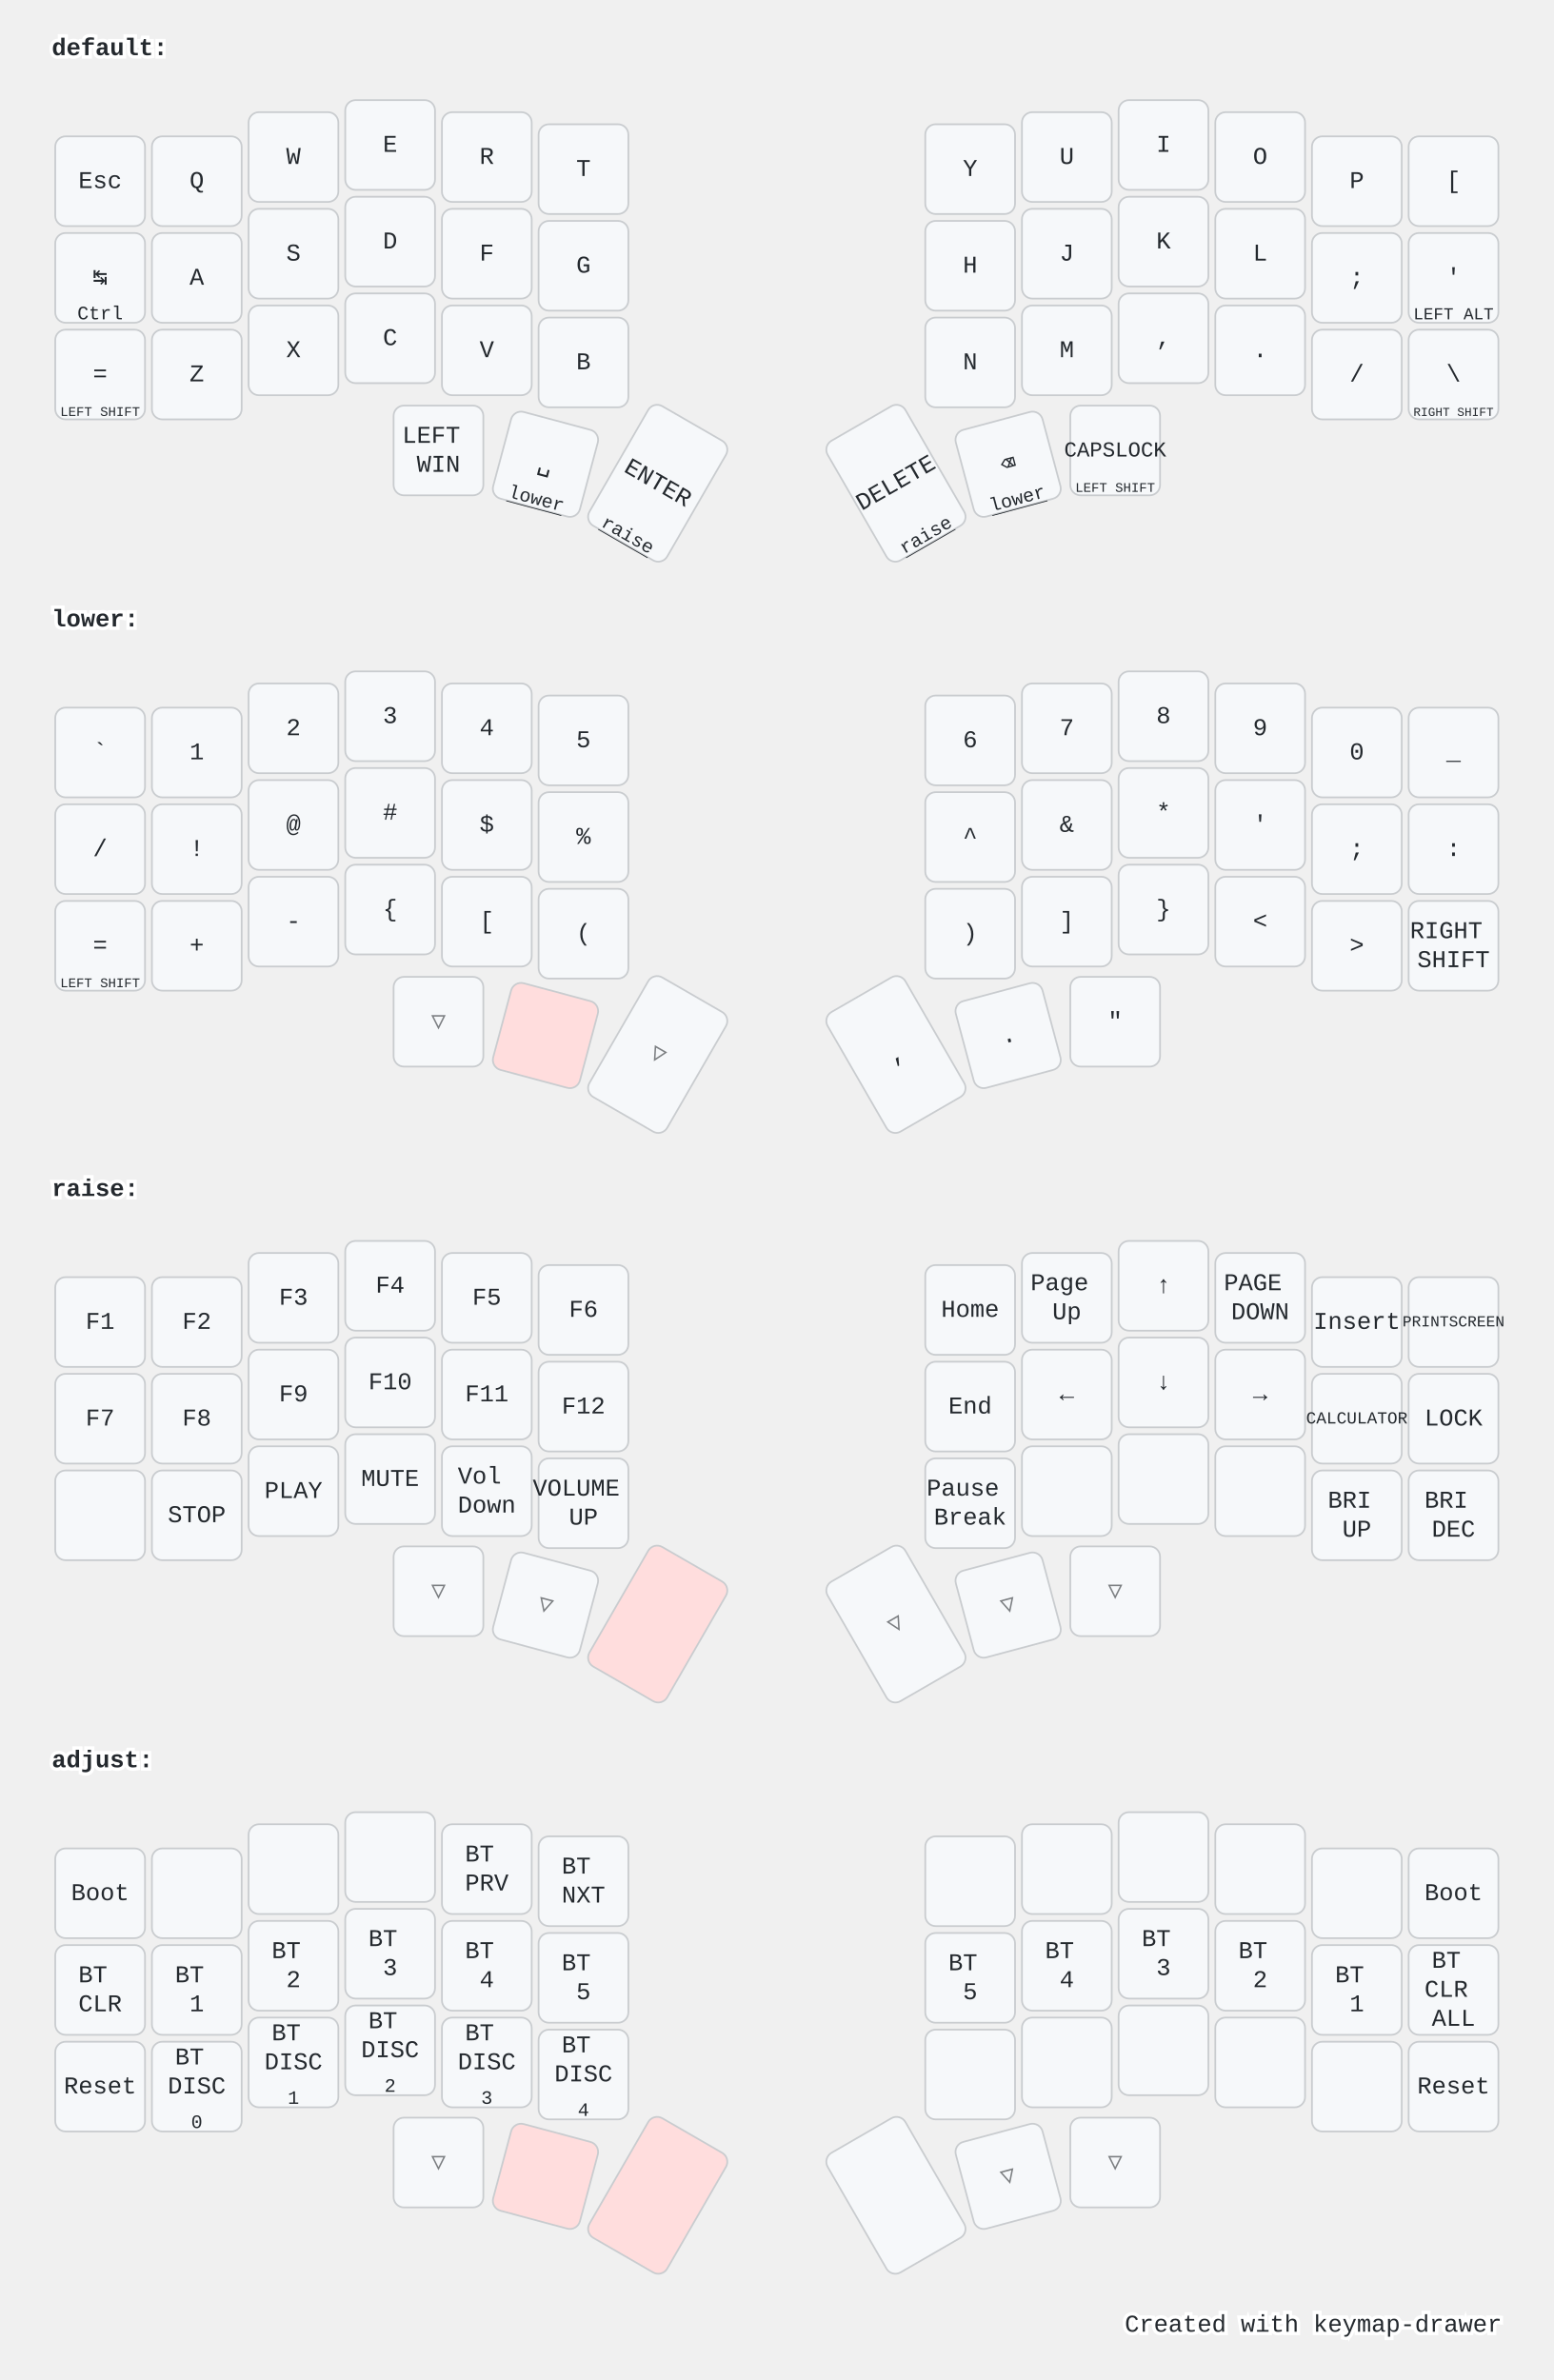
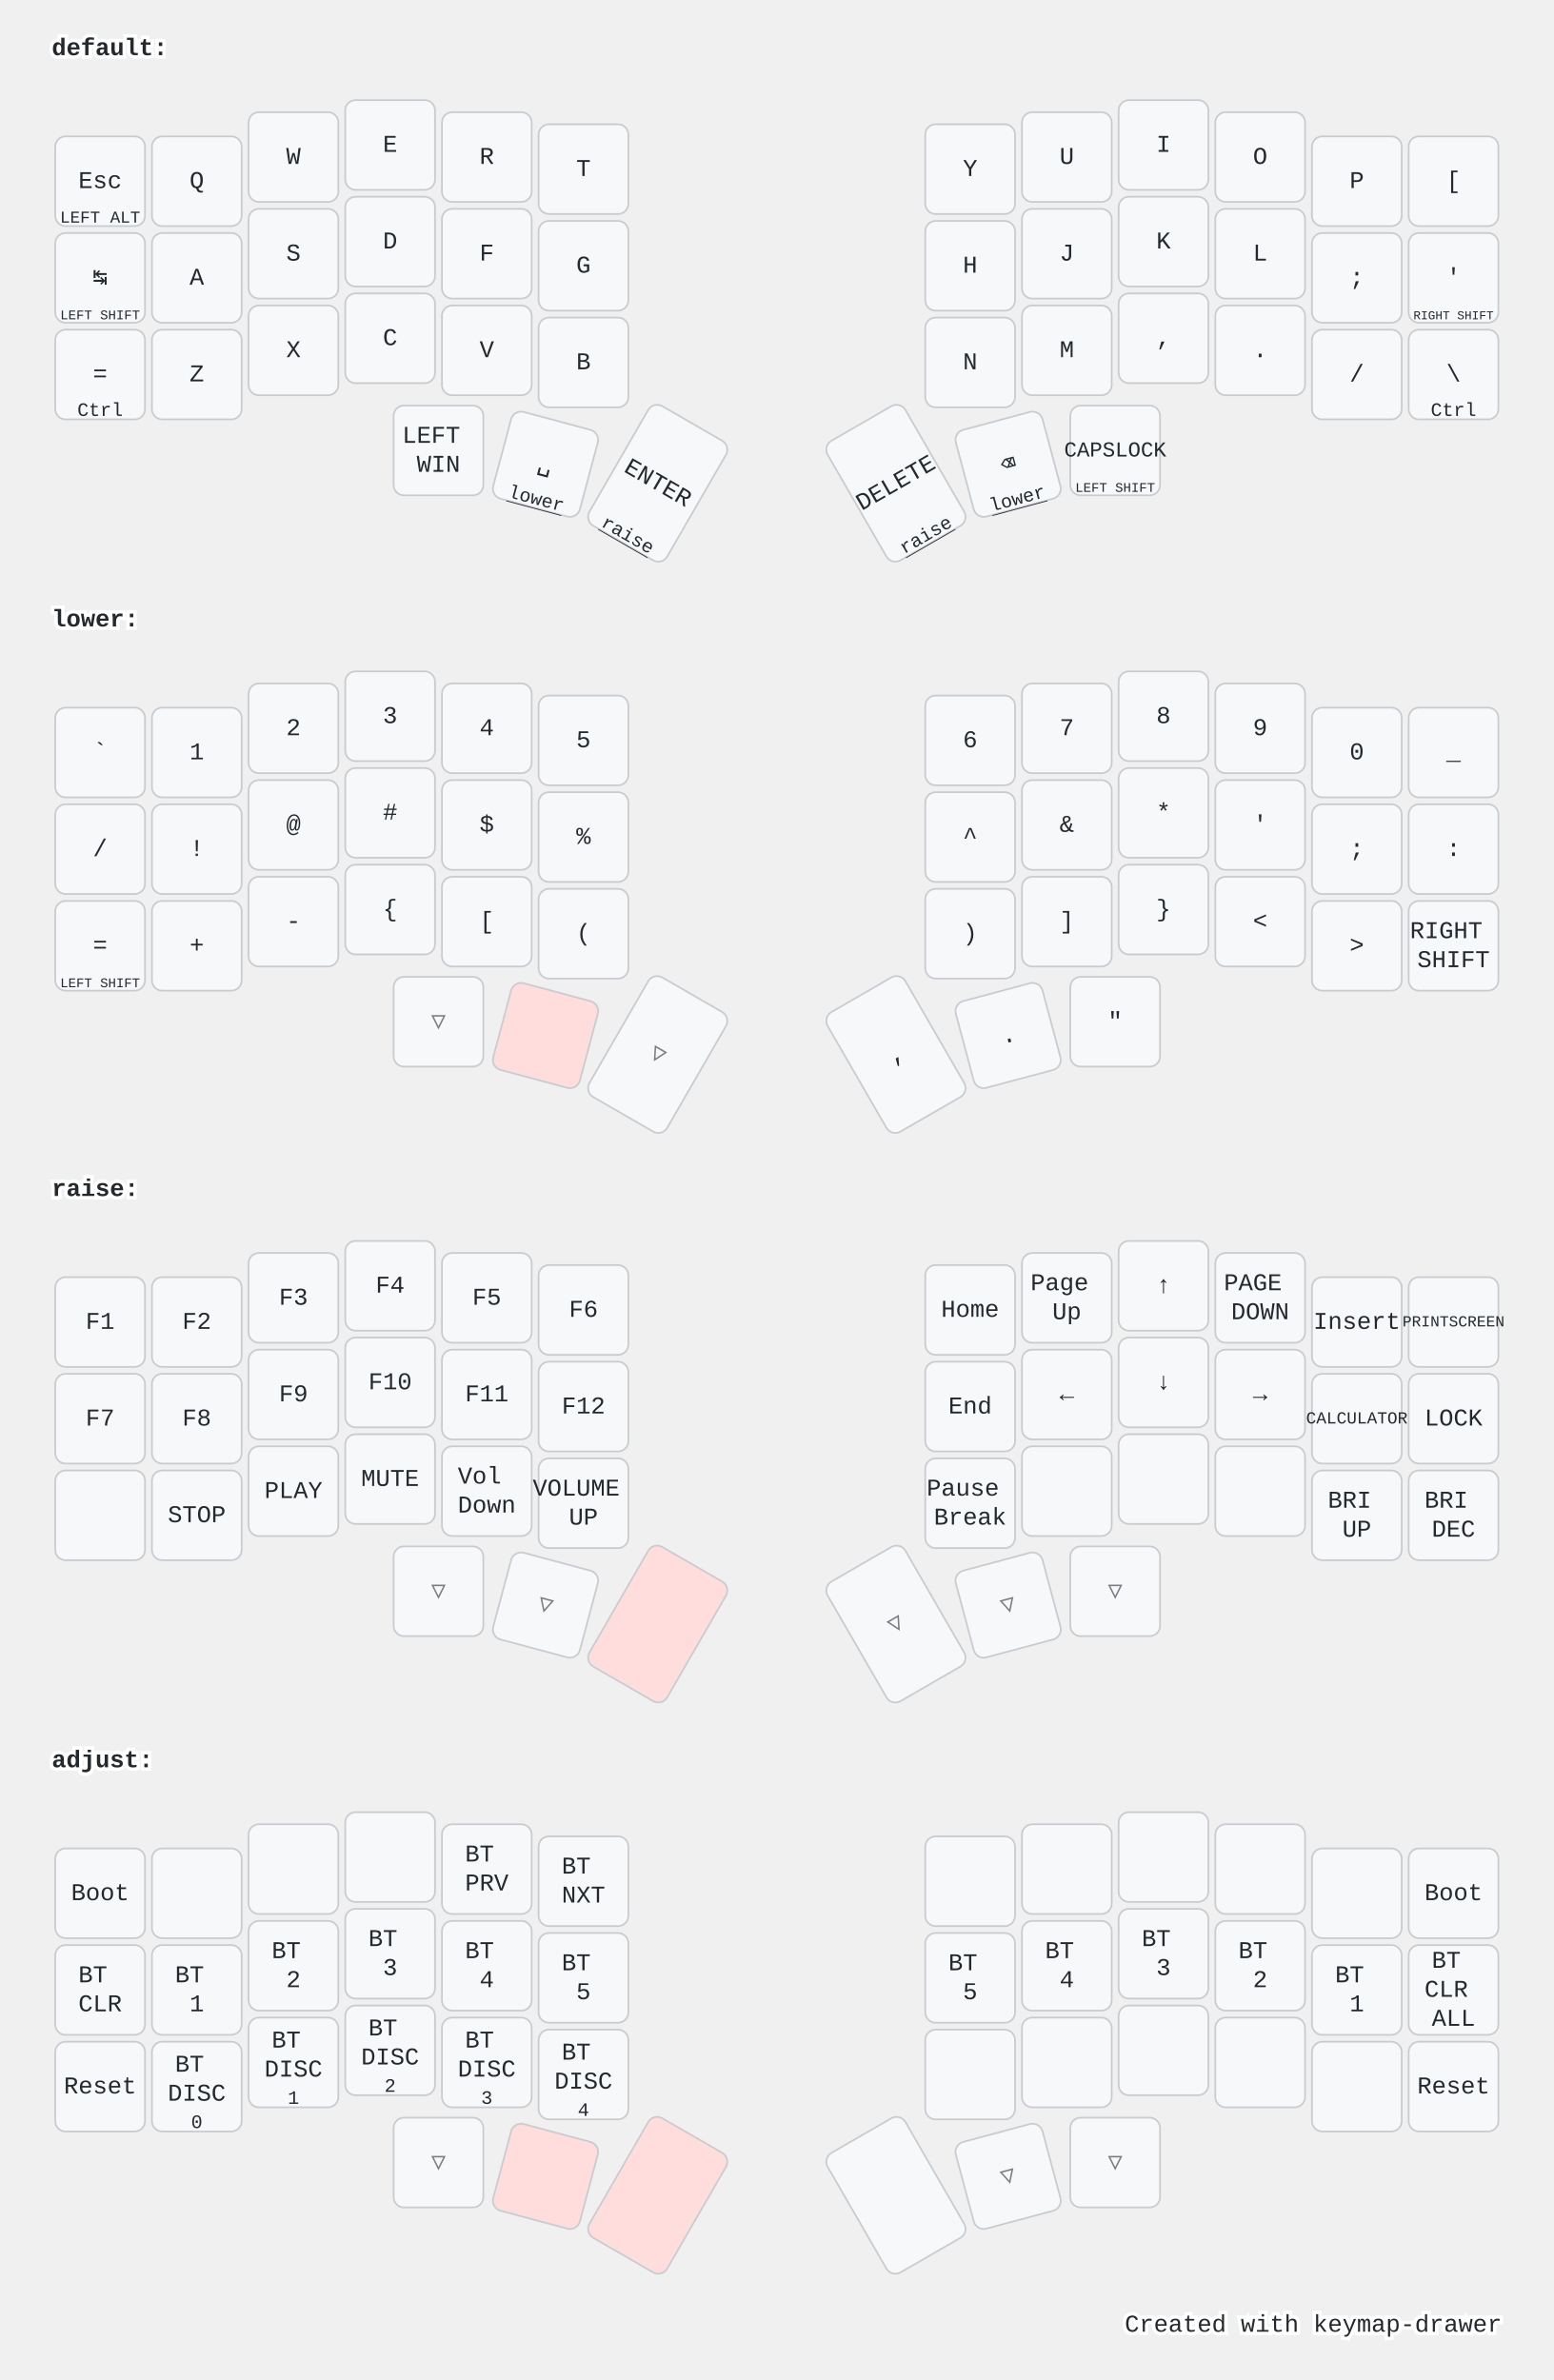
<svg xmlns="http://www.w3.org/2000/svg" width="900" height="1379" viewBox="0 0 900 1379" class="keymap">
  <style>/* inherit to force styles through use tags */
svg path {
    fill: inherit;
}

/* font and background color specifications */
svg.keymap {
    font-family: SFMono-Regular,Consolas,Liberation Mono,Menlo,monospace;
    font-size: 14px;
    font-kerning: normal;
    text-rendering: optimizeLegibility;
    fill: #24292e;
}

/* default key styling */
rect.key {
    fill: #f6f8fa;
}

rect.key, rect.combo {
    stroke: #c9cccf;
    stroke-width: 1;
}

/* default key side styling, only used is draw_key_sides is set */
rect.side {
    filter: brightness(90%);
}

/* color accent for combo boxes */
rect.combo, rect.combo-separate {
    fill: #cdf;
}

/* color accent for held keys */
rect.held, rect.combo.held {
    fill: #fdd;
}

/* color accent for ghost (optional) keys */
rect.ghost, rect.combo.ghost {
    stroke-dasharray: 4, 4;
    stroke-width: 2;
}

text {
    text-anchor: middle;
    dominant-baseline: middle;
}

/* styling for layer labels */
text.label {
    font-weight: bold;
    text-anchor: start;
    stroke: white;
    stroke-width: 4;
    paint-order: stroke;
}

/* styling for optional footer */
text.footer {
    text-anchor: end;
    dominant-baseline: auto;
    stroke: white;
    stroke-width: 4;
    paint-order: stroke;
}

- /* styling for combo tap, and key hold/shifted label text */
- text.combo, text.hold, text.shifted {
+ /* styling for combo tap, and key non-tap label text */
+ text.combo, text.hold, text.shifted, text.left, text.right {
    font-size: 11px;
}

text.hold {
    text-anchor: middle;
    dominant-baseline: auto;
}

text.shifted {
    text-anchor: middle;
    dominant-baseline: hanging;
}

+ text.left {
+     text-anchor: start;
+ }
+ 
+ text.right {
+     text-anchor: end;
+ }
+ 
text.layer-activator {
    text-decoration: underline;
}

/* styling for hold/shifted label text in combo box */
- text.combo.hold, text.combo.shifted {
+ text.combo.hold, text.combo.shifted, text.combo.left, text.combo.right {
    font-size: 8px;
}

/* lighter symbol for transparent keys */
text.trans {
    fill: #7b7e81;
}

/* styling for combo dendrons */
path.combo {
    stroke-width: 1;
    stroke: gray;
    fill: none;
}

/* Start Tabler Icons Cleanup */
/* cannot use height/width with glyphs */
.icon-tabler &gt; path {
    fill: inherit;
    stroke: inherit;
    stroke-width: 2;
}
/* hide tabler's default box */
.icon-tabler &gt; path[stroke="none"][fill="none"] {
    visibility: hidden;
}
/* End Tabler Icons Cleanup */

@media (prefers-color-scheme: dark) {
svg.keymap { fill: #d1d6db; }
rect.key { fill: #3f4750; }
rect.key, rect.combo { stroke: #60666c; }
rect.combo, rect.combo-separate { fill: #1f3d7a; }
rect.held, rect.combo.held { fill: #854747; }
text.label, text.footer { stroke: black; }
text.trans { fill: #7e8184; }
path.combo { stroke: #7f7f7f; }

}</style>
  <g transform="translate(30, 0)" class="layer-default">
    <text x="0" y="28" class="label" id="default">default:</text>
    <g transform="translate(0, 56)">
      <g transform="translate(28, 49)" class="key keypos-0">
        <rect rx="6" ry="6" x="-26" y="-26" width="52" height="52" class="key" />
        <text x="0" y="0" class="key tap">Esc</text>
+         <text x="0" y="24" class="key hold">
+           <tspan style="font-size: 88%">LEFT ALT</tspan>
+         </text>
      </g>
      <g transform="translate(84, 49)" class="key keypos-1">
        <rect rx="6" ry="6" x="-26" y="-26" width="52" height="52" class="key" />
        <text x="0" y="0" class="key tap">Q</text>
      </g>
      <g transform="translate(140, 35)" class="key keypos-2">
        <rect rx="6" ry="6" x="-26" y="-26" width="52" height="52" class="key" />
        <text x="0" y="0" class="key tap">W</text>
      </g>
      <g transform="translate(196, 28)" class="key keypos-3">
        <rect rx="6" ry="6" x="-26" y="-26" width="52" height="52" class="key" />
        <text x="0" y="0" class="key tap">E</text>
      </g>
      <g transform="translate(252, 35)" class="key keypos-4">
        <rect rx="6" ry="6" x="-26" y="-26" width="52" height="52" class="key" />
        <text x="0" y="0" class="key tap">R</text>
      </g>
      <g transform="translate(308, 42)" class="key keypos-5">
        <rect rx="6" ry="6" x="-26" y="-26" width="52" height="52" class="key" />
        <text x="0" y="0" class="key tap">T</text>
      </g>
      <g transform="translate(532, 42)" class="key keypos-6">
        <rect rx="6" ry="6" x="-26" y="-26" width="52" height="52" class="key" />
        <text x="0" y="0" class="key tap">Y</text>
      </g>
      <g transform="translate(588, 35)" class="key keypos-7">
        <rect rx="6" ry="6" x="-26" y="-26" width="52" height="52" class="key" />
        <text x="0" y="0" class="key tap">U</text>
      </g>
      <g transform="translate(644, 28)" class="key keypos-8">
        <rect rx="6" ry="6" x="-26" y="-26" width="52" height="52" class="key" />
        <text x="0" y="0" class="key tap">I</text>
      </g>
      <g transform="translate(700, 35)" class="key keypos-9">
        <rect rx="6" ry="6" x="-26" y="-26" width="52" height="52" class="key" />
        <text x="0" y="0" class="key tap">O</text>
      </g>
      <g transform="translate(756, 49)" class="key keypos-10">
        <rect rx="6" ry="6" x="-26" y="-26" width="52" height="52" class="key" />
        <text x="0" y="0" class="key tap">P</text>
      </g>
      <g transform="translate(812, 49)" class="key keypos-11">
        <rect rx="6" ry="6" x="-26" y="-26" width="52" height="52" class="key" />
        <text x="0" y="0" class="key tap">[</text>
      </g>
      <g transform="translate(28, 105)" class="key keypos-12">
        <rect rx="6" ry="6" x="-26" y="-26" width="52" height="52" class="key" />
        <text x="0" y="0" class="key tap">↹</text>
-         <text x="0" y="24" class="key hold">Ctrl</text>
+         <text x="0" y="24" class="key hold">
+           <tspan style="font-size: 70%">LEFT SHIFT</tspan>
+         </text>
      </g>
      <g transform="translate(84, 105)" class="key keypos-13">
        <rect rx="6" ry="6" x="-26" y="-26" width="52" height="52" class="key" />
        <text x="0" y="0" class="key tap">A</text>
      </g>
      <g transform="translate(140, 91)" class="key keypos-14">
        <rect rx="6" ry="6" x="-26" y="-26" width="52" height="52" class="key" />
        <text x="0" y="0" class="key tap">S</text>
      </g>
      <g transform="translate(196, 84)" class="key keypos-15">
        <rect rx="6" ry="6" x="-26" y="-26" width="52" height="52" class="key" />
        <text x="0" y="0" class="key tap">D</text>
      </g>
      <g transform="translate(252, 91)" class="key keypos-16">
        <rect rx="6" ry="6" x="-26" y="-26" width="52" height="52" class="key" />
        <text x="0" y="0" class="key tap">F</text>
      </g>
      <g transform="translate(308, 98)" class="key keypos-17">
        <rect rx="6" ry="6" x="-26" y="-26" width="52" height="52" class="key" />
        <text x="0" y="0" class="key tap">G</text>
      </g>
      <g transform="translate(532, 98)" class="key keypos-18">
        <rect rx="6" ry="6" x="-26" y="-26" width="52" height="52" class="key" />
        <text x="0" y="0" class="key tap">H</text>
      </g>
      <g transform="translate(588, 91)" class="key keypos-19">
        <rect rx="6" ry="6" x="-26" y="-26" width="52" height="52" class="key" />
        <text x="0" y="0" class="key tap">J</text>
      </g>
      <g transform="translate(644, 84)" class="key keypos-20">
        <rect rx="6" ry="6" x="-26" y="-26" width="52" height="52" class="key" />
        <text x="0" y="0" class="key tap">K</text>
      </g>
      <g transform="translate(700, 91)" class="key keypos-21">
        <rect rx="6" ry="6" x="-26" y="-26" width="52" height="52" class="key" />
        <text x="0" y="0" class="key tap">L</text>
      </g>
      <g transform="translate(756, 105)" class="key keypos-22">
        <rect rx="6" ry="6" x="-26" y="-26" width="52" height="52" class="key" />
        <text x="0" y="0" class="key tap">;</text>
      </g>
      <g transform="translate(812, 105)" class="key keypos-23">
        <rect rx="6" ry="6" x="-26" y="-26" width="52" height="52" class="key" />
        <text x="0" y="0" class="key tap">'</text>
        <text x="0" y="24" class="key hold">
-           <tspan style="font-size: 88%">LEFT ALT</tspan>
+           <tspan style="font-size: 64%">RIGHT SHIFT</tspan>
        </text>
      </g>
      <g transform="translate(28, 161)" class="key keypos-24">
        <rect rx="6" ry="6" x="-26" y="-26" width="52" height="52" class="key" />
        <text x="0" y="0" class="key tap">=</text>
-         <text x="0" y="24" class="key hold">
-           <tspan style="font-size: 70%">LEFT SHIFT</tspan>
-         </text>
+         <text x="0" y="24" class="key hold">Ctrl</text>
      </g>
      <g transform="translate(84, 161)" class="key keypos-25">
        <rect rx="6" ry="6" x="-26" y="-26" width="52" height="52" class="key" />
        <text x="0" y="0" class="key tap">Z</text>
      </g>
      <g transform="translate(140, 147)" class="key keypos-26">
        <rect rx="6" ry="6" x="-26" y="-26" width="52" height="52" class="key" />
        <text x="0" y="0" class="key tap">X</text>
      </g>
      <g transform="translate(196, 140)" class="key keypos-27">
        <rect rx="6" ry="6" x="-26" y="-26" width="52" height="52" class="key" />
        <text x="0" y="0" class="key tap">C</text>
      </g>
      <g transform="translate(252, 147)" class="key keypos-28">
        <rect rx="6" ry="6" x="-26" y="-26" width="52" height="52" class="key" />
        <text x="0" y="0" class="key tap">V</text>
      </g>
      <g transform="translate(308, 154)" class="key keypos-29">
        <rect rx="6" ry="6" x="-26" y="-26" width="52" height="52" class="key" />
        <text x="0" y="0" class="key tap">B</text>
      </g>
      <g transform="translate(532, 154)" class="key keypos-30">
        <rect rx="6" ry="6" x="-26" y="-26" width="52" height="52" class="key" />
        <text x="0" y="0" class="key tap">N</text>
      </g>
      <g transform="translate(588, 147)" class="key keypos-31">
        <rect rx="6" ry="6" x="-26" y="-26" width="52" height="52" class="key" />
        <text x="0" y="0" class="key tap">M</text>
      </g>
      <g transform="translate(644, 140)" class="key keypos-32">
        <rect rx="6" ry="6" x="-26" y="-26" width="52" height="52" class="key" />
        <text x="0" y="0" class="key tap">,</text>
      </g>
      <g transform="translate(700, 147)" class="key keypos-33">
        <rect rx="6" ry="6" x="-26" y="-26" width="52" height="52" class="key" />
        <text x="0" y="0" class="key tap">.</text>
      </g>
      <g transform="translate(756, 161)" class="key keypos-34">
        <rect rx="6" ry="6" x="-26" y="-26" width="52" height="52" class="key" />
        <text x="0" y="0" class="key tap">/</text>
      </g>
      <g transform="translate(812, 161)" class="key keypos-35">
        <rect rx="6" ry="6" x="-26" y="-26" width="52" height="52" class="key" />
        <text x="0" y="0" class="key tap">\</text>
-         <text x="0" y="24" class="key hold">
-           <tspan style="font-size: 64%">RIGHT SHIFT</tspan>
-         </text>
+         <text x="0" y="24" class="key hold">Ctrl</text>
      </g>
      <g transform="translate(224, 205)" class="key keypos-36">
        <rect rx="6" ry="6" x="-26" y="-26" width="52" height="52" class="key" />
        <text x="0" y="0" class="key tap">
          <tspan x="0" dy="-0.6em">LEFT</tspan>
          <tspan x="0" dy="1.2em">WIN</tspan>
        </text>
      </g>
      <g transform="translate(286, 213) rotate(15.0)" class="key keypos-37">
        <rect rx="6" ry="6" x="-26" y="-26" width="52" height="52" class="key" />
        <text x="0" y="0" class="key tap">␣</text>
        <a href="#lower">
          <text x="0" y="24" class="key hold layer-activator">lower</text>
        </a>
      </g>
      <g transform="translate(351, 224) rotate(30.0)" class="key keypos-38">
        <rect rx="6" ry="6" x="-26" y="-40" width="52" height="80" class="key" />
        <text x="0" y="0" class="key tap">ENTER</text>
        <a href="#raise">
          <text x="0" y="38" class="key hold layer-activator">raise</text>
        </a>
      </g>
      <g transform="translate(489, 224) rotate(-30.0)" class="key keypos-39">
        <rect rx="6" ry="6" x="-26" y="-40" width="52" height="80" class="key" />
        <text x="0" y="0" class="key tap">DELETE</text>
        <a href="#raise">
          <text x="0" y="38" class="key hold layer-activator">raise</text>
        </a>
      </g>
      <g transform="translate(554, 213) rotate(-15.0)" class="key keypos-40">
        <rect rx="6" ry="6" x="-26" y="-26" width="52" height="52" class="key" />
        <text x="0" y="0" class="key tap">⌫</text>
        <a href="#lower">
          <text x="0" y="24" class="key hold layer-activator">lower</text>
        </a>
      </g>
      <g transform="translate(616, 205)" class="key keypos-41">
        <rect rx="6" ry="6" x="-26" y="-26" width="52" height="52" class="key" />
        <text x="0" y="0" class="key tap">
          <tspan style="font-size: 88%">CAPSLOCK</tspan>
        </text>
        <text x="0" y="24" class="key hold">
          <tspan style="font-size: 70%">LEFT SHIFT</tspan>
        </text>
      </g>
    </g>
  </g>
  <g transform="translate(30, 331)" class="layer-lower">
    <text x="0" y="28" class="label" id="lower">lower:</text>
    <g transform="translate(0, 56)">
      <g transform="translate(28, 49)" class="key keypos-0">
        <rect rx="6" ry="6" x="-26" y="-26" width="52" height="52" class="key" />
        <text x="0" y="0" class="key tap">`</text>
      </g>
      <g transform="translate(84, 49)" class="key keypos-1">
        <rect rx="6" ry="6" x="-26" y="-26" width="52" height="52" class="key" />
        <text x="0" y="0" class="key tap">1</text>
      </g>
      <g transform="translate(140, 35)" class="key keypos-2">
        <rect rx="6" ry="6" x="-26" y="-26" width="52" height="52" class="key" />
        <text x="0" y="0" class="key tap">2</text>
      </g>
      <g transform="translate(196, 28)" class="key keypos-3">
        <rect rx="6" ry="6" x="-26" y="-26" width="52" height="52" class="key" />
        <text x="0" y="0" class="key tap">3</text>
      </g>
      <g transform="translate(252, 35)" class="key keypos-4">
        <rect rx="6" ry="6" x="-26" y="-26" width="52" height="52" class="key" />
        <text x="0" y="0" class="key tap">4</text>
      </g>
      <g transform="translate(308, 42)" class="key keypos-5">
        <rect rx="6" ry="6" x="-26" y="-26" width="52" height="52" class="key" />
        <text x="0" y="0" class="key tap">5</text>
      </g>
      <g transform="translate(532, 42)" class="key keypos-6">
        <rect rx="6" ry="6" x="-26" y="-26" width="52" height="52" class="key" />
        <text x="0" y="0" class="key tap">6</text>
      </g>
      <g transform="translate(588, 35)" class="key keypos-7">
        <rect rx="6" ry="6" x="-26" y="-26" width="52" height="52" class="key" />
        <text x="0" y="0" class="key tap">7</text>
      </g>
      <g transform="translate(644, 28)" class="key keypos-8">
        <rect rx="6" ry="6" x="-26" y="-26" width="52" height="52" class="key" />
        <text x="0" y="0" class="key tap">8</text>
      </g>
      <g transform="translate(700, 35)" class="key keypos-9">
        <rect rx="6" ry="6" x="-26" y="-26" width="52" height="52" class="key" />
        <text x="0" y="0" class="key tap">9</text>
      </g>
      <g transform="translate(756, 49)" class="key keypos-10">
        <rect rx="6" ry="6" x="-26" y="-26" width="52" height="52" class="key" />
        <text x="0" y="0" class="key tap">0</text>
      </g>
      <g transform="translate(812, 49)" class="key keypos-11">
        <rect rx="6" ry="6" x="-26" y="-26" width="52" height="52" class="key" />
        <text x="0" y="0" class="key tap">_</text>
      </g>
      <g transform="translate(28, 105)" class="key keypos-12">
        <rect rx="6" ry="6" x="-26" y="-26" width="52" height="52" class="key" />
        <text x="0" y="0" class="key tap">/</text>
      </g>
      <g transform="translate(84, 105)" class="key keypos-13">
        <rect rx="6" ry="6" x="-26" y="-26" width="52" height="52" class="key" />
        <text x="0" y="0" class="key tap">!</text>
      </g>
      <g transform="translate(140, 91)" class="key keypos-14">
        <rect rx="6" ry="6" x="-26" y="-26" width="52" height="52" class="key" />
        <text x="0" y="0" class="key tap">@</text>
      </g>
      <g transform="translate(196, 84)" class="key keypos-15">
        <rect rx="6" ry="6" x="-26" y="-26" width="52" height="52" class="key" />
        <text x="0" y="0" class="key tap">#</text>
      </g>
      <g transform="translate(252, 91)" class="key keypos-16">
        <rect rx="6" ry="6" x="-26" y="-26" width="52" height="52" class="key" />
        <text x="0" y="0" class="key tap">$</text>
      </g>
      <g transform="translate(308, 98)" class="key keypos-17">
        <rect rx="6" ry="6" x="-26" y="-26" width="52" height="52" class="key" />
        <text x="0" y="0" class="key tap">%</text>
      </g>
      <g transform="translate(532, 98)" class="key keypos-18">
        <rect rx="6" ry="6" x="-26" y="-26" width="52" height="52" class="key" />
        <text x="0" y="0" class="key tap">^</text>
      </g>
      <g transform="translate(588, 91)" class="key keypos-19">
        <rect rx="6" ry="6" x="-26" y="-26" width="52" height="52" class="key" />
        <text x="0" y="0" class="key tap">&amp;</text>
      </g>
      <g transform="translate(644, 84)" class="key keypos-20">
        <rect rx="6" ry="6" x="-26" y="-26" width="52" height="52" class="key" />
        <text x="0" y="0" class="key tap">*</text>
      </g>
      <g transform="translate(700, 91)" class="key keypos-21">
        <rect rx="6" ry="6" x="-26" y="-26" width="52" height="52" class="key" />
        <text x="0" y="0" class="key tap">'</text>
      </g>
      <g transform="translate(756, 105)" class="key keypos-22">
        <rect rx="6" ry="6" x="-26" y="-26" width="52" height="52" class="key" />
        <text x="0" y="0" class="key tap">;</text>
      </g>
      <g transform="translate(812, 105)" class="key keypos-23">
        <rect rx="6" ry="6" x="-26" y="-26" width="52" height="52" class="key" />
        <text x="0" y="0" class="key tap">:</text>
      </g>
      <g transform="translate(28, 161)" class="key keypos-24">
        <rect rx="6" ry="6" x="-26" y="-26" width="52" height="52" class="key" />
        <text x="0" y="0" class="key tap">=</text>
        <text x="0" y="24" class="key hold">
          <tspan style="font-size: 70%">LEFT SHIFT</tspan>
        </text>
      </g>
      <g transform="translate(84, 161)" class="key keypos-25">
        <rect rx="6" ry="6" x="-26" y="-26" width="52" height="52" class="key" />
        <text x="0" y="0" class="key tap">+</text>
      </g>
      <g transform="translate(140, 147)" class="key keypos-26">
        <rect rx="6" ry="6" x="-26" y="-26" width="52" height="52" class="key" />
        <text x="0" y="0" class="key tap">-</text>
      </g>
      <g transform="translate(196, 140)" class="key keypos-27">
        <rect rx="6" ry="6" x="-26" y="-26" width="52" height="52" class="key" />
        <text x="0" y="0" class="key tap">{</text>
      </g>
      <g transform="translate(252, 147)" class="key keypos-28">
        <rect rx="6" ry="6" x="-26" y="-26" width="52" height="52" class="key" />
        <text x="0" y="0" class="key tap">[</text>
      </g>
      <g transform="translate(308, 154)" class="key keypos-29">
        <rect rx="6" ry="6" x="-26" y="-26" width="52" height="52" class="key" />
        <text x="0" y="0" class="key tap">(</text>
      </g>
      <g transform="translate(532, 154)" class="key keypos-30">
        <rect rx="6" ry="6" x="-26" y="-26" width="52" height="52" class="key" />
        <text x="0" y="0" class="key tap">)</text>
      </g>
      <g transform="translate(588, 147)" class="key keypos-31">
        <rect rx="6" ry="6" x="-26" y="-26" width="52" height="52" class="key" />
        <text x="0" y="0" class="key tap">]</text>
      </g>
      <g transform="translate(644, 140)" class="key keypos-32">
        <rect rx="6" ry="6" x="-26" y="-26" width="52" height="52" class="key" />
        <text x="0" y="0" class="key tap">}</text>
      </g>
      <g transform="translate(700, 147)" class="key keypos-33">
        <rect rx="6" ry="6" x="-26" y="-26" width="52" height="52" class="key" />
        <text x="0" y="0" class="key tap">&lt;</text>
      </g>
      <g transform="translate(756, 161)" class="key keypos-34">
        <rect rx="6" ry="6" x="-26" y="-26" width="52" height="52" class="key" />
        <text x="0" y="0" class="key tap">&gt;</text>
      </g>
      <g transform="translate(812, 161)" class="key keypos-35">
        <rect rx="6" ry="6" x="-26" y="-26" width="52" height="52" class="key" />
        <text x="0" y="0" class="key tap">
          <tspan x="0" dy="-0.6em">RIGHT</tspan>
          <tspan x="0" dy="1.2em">SHIFT</tspan>
        </text>
      </g>
      <g transform="translate(224, 205)" class="key trans keypos-36">
        <rect rx="6" ry="6" x="-26" y="-26" width="52" height="52" class="key trans" />
        <text x="0" y="0" class="key trans tap">▽</text>
      </g>
      <g transform="translate(286, 213) rotate(15.0)" class="key held keypos-37">
        <rect rx="6" ry="6" x="-26" y="-26" width="52" height="52" class="key held" />
      </g>
      <g transform="translate(351, 224) rotate(30.0)" class="key trans keypos-38">
        <rect rx="6" ry="6" x="-26" y="-40" width="52" height="80" class="key trans" />
        <text x="0" y="0" class="key trans tap">▽</text>
      </g>
      <g transform="translate(489, 224) rotate(-30.0)" class="key keypos-39">
        <rect rx="6" ry="6" x="-26" y="-40" width="52" height="80" class="key" />
        <text x="0" y="0" class="key tap">,</text>
      </g>
      <g transform="translate(554, 213) rotate(-15.0)" class="key keypos-40">
        <rect rx="6" ry="6" x="-26" y="-26" width="52" height="52" class="key" />
        <text x="0" y="0" class="key tap">.</text>
      </g>
      <g transform="translate(616, 205)" class="key keypos-41">
        <rect rx="6" ry="6" x="-26" y="-26" width="52" height="52" class="key" />
        <text x="0" y="0" class="key tap">"</text>
      </g>
    </g>
  </g>
  <g transform="translate(30, 661)" class="layer-raise">
    <text x="0" y="28" class="label" id="raise">raise:</text>
    <g transform="translate(0, 56)">
      <g transform="translate(28, 49)" class="key keypos-0">
        <rect rx="6" ry="6" x="-26" y="-26" width="52" height="52" class="key" />
        <text x="0" y="0" class="key tap">F1</text>
      </g>
      <g transform="translate(84, 49)" class="key keypos-1">
        <rect rx="6" ry="6" x="-26" y="-26" width="52" height="52" class="key" />
        <text x="0" y="0" class="key tap">F2</text>
      </g>
      <g transform="translate(140, 35)" class="key keypos-2">
        <rect rx="6" ry="6" x="-26" y="-26" width="52" height="52" class="key" />
        <text x="0" y="0" class="key tap">F3</text>
      </g>
      <g transform="translate(196, 28)" class="key keypos-3">
        <rect rx="6" ry="6" x="-26" y="-26" width="52" height="52" class="key" />
        <text x="0" y="0" class="key tap">F4</text>
      </g>
      <g transform="translate(252, 35)" class="key keypos-4">
        <rect rx="6" ry="6" x="-26" y="-26" width="52" height="52" class="key" />
        <text x="0" y="0" class="key tap">F5</text>
      </g>
      <g transform="translate(308, 42)" class="key keypos-5">
        <rect rx="6" ry="6" x="-26" y="-26" width="52" height="52" class="key" />
        <text x="0" y="0" class="key tap">F6</text>
      </g>
      <g transform="translate(532, 42)" class="key keypos-6">
        <rect rx="6" ry="6" x="-26" y="-26" width="52" height="52" class="key" />
        <text x="0" y="0" class="key tap">Home</text>
      </g>
      <g transform="translate(588, 35)" class="key keypos-7">
        <rect rx="6" ry="6" x="-26" y="-26" width="52" height="52" class="key" />
        <text x="0" y="0" class="key tap">
          <tspan x="0" dy="-0.6em">Page</tspan>
          <tspan x="0" dy="1.2em">Up</tspan>
        </text>
      </g>
      <g transform="translate(644, 28)" class="key keypos-8">
        <rect rx="6" ry="6" x="-26" y="-26" width="52" height="52" class="key" />
        <text x="0" y="0" class="key tap">↑</text>
      </g>
      <g transform="translate(700, 35)" class="key keypos-9">
        <rect rx="6" ry="6" x="-26" y="-26" width="52" height="52" class="key" />
        <text x="0" y="0" class="key tap">
          <tspan x="0" dy="-0.6em">PAGE</tspan>
          <tspan x="0" dy="1.2em">DOWN</tspan>
        </text>
      </g>
      <g transform="translate(756, 49)" class="key keypos-10">
        <rect rx="6" ry="6" x="-26" y="-26" width="52" height="52" class="key" />
        <text x="0" y="0" class="key tap">Insert</text>
      </g>
      <g transform="translate(812, 49)" class="key keypos-11">
        <rect rx="6" ry="6" x="-26" y="-26" width="52" height="52" class="key" />
        <text x="0" y="0" class="key tap">
          <tspan style="font-size: 64%">PRINTSCREEN</tspan>
        </text>
      </g>
      <g transform="translate(28, 105)" class="key keypos-12">
        <rect rx="6" ry="6" x="-26" y="-26" width="52" height="52" class="key" />
        <text x="0" y="0" class="key tap">F7</text>
      </g>
      <g transform="translate(84, 105)" class="key keypos-13">
        <rect rx="6" ry="6" x="-26" y="-26" width="52" height="52" class="key" />
        <text x="0" y="0" class="key tap">F8</text>
      </g>
      <g transform="translate(140, 91)" class="key keypos-14">
        <rect rx="6" ry="6" x="-26" y="-26" width="52" height="52" class="key" />
        <text x="0" y="0" class="key tap">F9</text>
      </g>
      <g transform="translate(196, 84)" class="key keypos-15">
        <rect rx="6" ry="6" x="-26" y="-26" width="52" height="52" class="key" />
        <text x="0" y="0" class="key tap">F10</text>
      </g>
      <g transform="translate(252, 91)" class="key keypos-16">
        <rect rx="6" ry="6" x="-26" y="-26" width="52" height="52" class="key" />
        <text x="0" y="0" class="key tap">F11</text>
      </g>
      <g transform="translate(308, 98)" class="key keypos-17">
        <rect rx="6" ry="6" x="-26" y="-26" width="52" height="52" class="key" />
        <text x="0" y="0" class="key tap">F12</text>
      </g>
      <g transform="translate(532, 98)" class="key keypos-18">
        <rect rx="6" ry="6" x="-26" y="-26" width="52" height="52" class="key" />
        <text x="0" y="0" class="key tap">End</text>
      </g>
      <g transform="translate(588, 91)" class="key keypos-19">
        <rect rx="6" ry="6" x="-26" y="-26" width="52" height="52" class="key" />
        <text x="0" y="0" class="key tap">←</text>
      </g>
      <g transform="translate(644, 84)" class="key keypos-20">
        <rect rx="6" ry="6" x="-26" y="-26" width="52" height="52" class="key" />
        <text x="0" y="0" class="key tap">↓</text>
      </g>
      <g transform="translate(700, 91)" class="key keypos-21">
        <rect rx="6" ry="6" x="-26" y="-26" width="52" height="52" class="key" />
        <text x="0" y="0" class="key tap">→</text>
      </g>
      <g transform="translate(756, 105)" class="key keypos-22">
        <rect rx="6" ry="6" x="-26" y="-26" width="52" height="52" class="key" />
        <text x="0" y="0" class="key tap">
          <tspan style="font-size: 70%">CALCULATOR</tspan>
        </text>
      </g>
      <g transform="translate(812, 105)" class="key keypos-23">
        <rect rx="6" ry="6" x="-26" y="-26" width="52" height="52" class="key" />
        <text x="0" y="0" class="key tap">LOCK</text>
      </g>
      <g transform="translate(28, 161)" class="key keypos-24">
        <rect rx="6" ry="6" x="-26" y="-26" width="52" height="52" class="key" />
      </g>
      <g transform="translate(84, 161)" class="key keypos-25">
        <rect rx="6" ry="6" x="-26" y="-26" width="52" height="52" class="key" />
        <text x="0" y="0" class="key tap">STOP</text>
      </g>
      <g transform="translate(140, 147)" class="key keypos-26">
        <rect rx="6" ry="6" x="-26" y="-26" width="52" height="52" class="key" />
        <text x="0" y="0" class="key tap">PLAY</text>
      </g>
      <g transform="translate(196, 140)" class="key keypos-27">
        <rect rx="6" ry="6" x="-26" y="-26" width="52" height="52" class="key" />
        <text x="0" y="0" class="key tap">MUTE</text>
      </g>
      <g transform="translate(252, 147)" class="key keypos-28">
        <rect rx="6" ry="6" x="-26" y="-26" width="52" height="52" class="key" />
        <text x="0" y="0" class="key tap">
          <tspan x="0" dy="-0.6em">Vol</tspan>
          <tspan x="0" dy="1.2em">Down</tspan>
        </text>
      </g>
      <g transform="translate(308, 154)" class="key keypos-29">
        <rect rx="6" ry="6" x="-26" y="-26" width="52" height="52" class="key" />
        <text x="0" y="0" class="key tap">
          <tspan x="0" dy="-0.6em">VOLUME</tspan>
          <tspan x="0" dy="1.2em">UP</tspan>
        </text>
      </g>
      <g transform="translate(532, 154)" class="key keypos-30">
        <rect rx="6" ry="6" x="-26" y="-26" width="52" height="52" class="key" />
        <text x="0" y="0" class="key tap">
          <tspan x="0" dy="-0.6em">Pause</tspan>
          <tspan x="0" dy="1.2em">Break</tspan>
        </text>
      </g>
      <g transform="translate(588, 147)" class="key keypos-31">
        <rect rx="6" ry="6" x="-26" y="-26" width="52" height="52" class="key" />
      </g>
      <g transform="translate(644, 140)" class="key keypos-32">
        <rect rx="6" ry="6" x="-26" y="-26" width="52" height="52" class="key" />
      </g>
      <g transform="translate(700, 147)" class="key keypos-33">
        <rect rx="6" ry="6" x="-26" y="-26" width="52" height="52" class="key" />
      </g>
      <g transform="translate(756, 161)" class="key keypos-34">
        <rect rx="6" ry="6" x="-26" y="-26" width="52" height="52" class="key" />
        <text x="0" y="0" class="key tap">
          <tspan x="0" dy="-0.6em">BRI</tspan>
          <tspan x="0" dy="1.2em">UP</tspan>
        </text>
      </g>
      <g transform="translate(812, 161)" class="key keypos-35">
        <rect rx="6" ry="6" x="-26" y="-26" width="52" height="52" class="key" />
        <text x="0" y="0" class="key tap">
          <tspan x="0" dy="-0.6em">BRI</tspan>
          <tspan x="0" dy="1.2em">DEC</tspan>
        </text>
      </g>
      <g transform="translate(224, 205)" class="key trans keypos-36">
        <rect rx="6" ry="6" x="-26" y="-26" width="52" height="52" class="key trans" />
        <text x="0" y="0" class="key trans tap">▽</text>
      </g>
      <g transform="translate(286, 213) rotate(15.0)" class="key trans keypos-37">
        <rect rx="6" ry="6" x="-26" y="-26" width="52" height="52" class="key trans" />
        <text x="0" y="0" class="key trans tap">▽</text>
      </g>
      <g transform="translate(351, 224) rotate(30.0)" class="key held keypos-38">
        <rect rx="6" ry="6" x="-26" y="-40" width="52" height="80" class="key held" />
      </g>
      <g transform="translate(489, 224) rotate(-30.0)" class="key trans keypos-39">
        <rect rx="6" ry="6" x="-26" y="-40" width="52" height="80" class="key trans" />
        <text x="0" y="0" class="key trans tap">▽</text>
      </g>
      <g transform="translate(554, 213) rotate(-15.0)" class="key trans keypos-40">
        <rect rx="6" ry="6" x="-26" y="-26" width="52" height="52" class="key trans" />
        <text x="0" y="0" class="key trans tap">▽</text>
      </g>
      <g transform="translate(616, 205)" class="key trans keypos-41">
        <rect rx="6" ry="6" x="-26" y="-26" width="52" height="52" class="key trans" />
        <text x="0" y="0" class="key trans tap">▽</text>
      </g>
    </g>
  </g>
  <g transform="translate(30, 992)" class="layer-adjust">
    <text x="0" y="28" class="label" id="adjust">adjust:</text>
    <g transform="translate(0, 56)">
      <g transform="translate(28, 49)" class="key keypos-0">
        <rect rx="6" ry="6" x="-26" y="-26" width="52" height="52" class="key" />
        <text x="0" y="0" class="key tap">Boot</text>
      </g>
      <g transform="translate(84, 49)" class="key keypos-1">
        <rect rx="6" ry="6" x="-26" y="-26" width="52" height="52" class="key" />
      </g>
      <g transform="translate(140, 35)" class="key keypos-2">
        <rect rx="6" ry="6" x="-26" y="-26" width="52" height="52" class="key" />
      </g>
      <g transform="translate(196, 28)" class="key keypos-3">
        <rect rx="6" ry="6" x="-26" y="-26" width="52" height="52" class="key" />
      </g>
      <g transform="translate(252, 35)" class="key keypos-4">
        <rect rx="6" ry="6" x="-26" y="-26" width="52" height="52" class="key" />
        <text x="0" y="0" class="key tap">
          <tspan x="0" dy="-0.6em">BT</tspan>
          <tspan x="0" dy="1.2em">PRV</tspan>
        </text>
      </g>
      <g transform="translate(308, 42)" class="key keypos-5">
        <rect rx="6" ry="6" x="-26" y="-26" width="52" height="52" class="key" />
        <text x="0" y="0" class="key tap">
          <tspan x="0" dy="-0.6em">BT</tspan>
          <tspan x="0" dy="1.2em">NXT</tspan>
        </text>
      </g>
      <g transform="translate(532, 42)" class="key keypos-6">
        <rect rx="6" ry="6" x="-26" y="-26" width="52" height="52" class="key" />
      </g>
      <g transform="translate(588, 35)" class="key keypos-7">
        <rect rx="6" ry="6" x="-26" y="-26" width="52" height="52" class="key" />
      </g>
      <g transform="translate(644, 28)" class="key keypos-8">
        <rect rx="6" ry="6" x="-26" y="-26" width="52" height="52" class="key" />
      </g>
      <g transform="translate(700, 35)" class="key keypos-9">
        <rect rx="6" ry="6" x="-26" y="-26" width="52" height="52" class="key" />
      </g>
      <g transform="translate(756, 49)" class="key keypos-10">
        <rect rx="6" ry="6" x="-26" y="-26" width="52" height="52" class="key" />
      </g>
      <g transform="translate(812, 49)" class="key keypos-11">
        <rect rx="6" ry="6" x="-26" y="-26" width="52" height="52" class="key" />
        <text x="0" y="0" class="key tap">Boot</text>
      </g>
      <g transform="translate(28, 105)" class="key keypos-12">
        <rect rx="6" ry="6" x="-26" y="-26" width="52" height="52" class="key" />
        <text x="0" y="0" class="key tap">
          <tspan x="0" dy="-0.6em">BT</tspan>
          <tspan x="0" dy="1.2em">CLR</tspan>
        </text>
      </g>
      <g transform="translate(84, 105)" class="key keypos-13">
        <rect rx="6" ry="6" x="-26" y="-26" width="52" height="52" class="key" />
        <text x="0" y="0" class="key tap">
          <tspan x="0" dy="-0.6em">BT</tspan>
          <tspan x="0" dy="1.2em">1</tspan>
        </text>
      </g>
      <g transform="translate(140, 91)" class="key keypos-14">
        <rect rx="6" ry="6" x="-26" y="-26" width="52" height="52" class="key" />
        <text x="0" y="0" class="key tap">
          <tspan x="0" dy="-0.6em">BT</tspan>
          <tspan x="0" dy="1.2em">2</tspan>
        </text>
      </g>
      <g transform="translate(196, 84)" class="key keypos-15">
        <rect rx="6" ry="6" x="-26" y="-26" width="52" height="52" class="key" />
        <text x="0" y="0" class="key tap">
          <tspan x="0" dy="-0.6em">BT</tspan>
          <tspan x="0" dy="1.2em">3</tspan>
        </text>
      </g>
      <g transform="translate(252, 91)" class="key keypos-16">
        <rect rx="6" ry="6" x="-26" y="-26" width="52" height="52" class="key" />
        <text x="0" y="0" class="key tap">
          <tspan x="0" dy="-0.6em">BT</tspan>
          <tspan x="0" dy="1.2em">4</tspan>
        </text>
      </g>
      <g transform="translate(308, 98)" class="key keypos-17">
        <rect rx="6" ry="6" x="-26" y="-26" width="52" height="52" class="key" />
        <text x="0" y="0" class="key tap">
          <tspan x="0" dy="-0.6em">BT</tspan>
          <tspan x="0" dy="1.2em">5</tspan>
        </text>
      </g>
      <g transform="translate(532, 98)" class="key keypos-18">
        <rect rx="6" ry="6" x="-26" y="-26" width="52" height="52" class="key" />
        <text x="0" y="0" class="key tap">
          <tspan x="0" dy="-0.6em">BT</tspan>
          <tspan x="0" dy="1.2em">5</tspan>
        </text>
      </g>
      <g transform="translate(588, 91)" class="key keypos-19">
        <rect rx="6" ry="6" x="-26" y="-26" width="52" height="52" class="key" />
        <text x="0" y="0" class="key tap">
          <tspan x="0" dy="-0.6em">BT</tspan>
          <tspan x="0" dy="1.2em">4</tspan>
        </text>
      </g>
      <g transform="translate(644, 84)" class="key keypos-20">
        <rect rx="6" ry="6" x="-26" y="-26" width="52" height="52" class="key" />
        <text x="0" y="0" class="key tap">
          <tspan x="0" dy="-0.6em">BT</tspan>
          <tspan x="0" dy="1.2em">3</tspan>
        </text>
      </g>
      <g transform="translate(700, 91)" class="key keypos-21">
        <rect rx="6" ry="6" x="-26" y="-26" width="52" height="52" class="key" />
        <text x="0" y="0" class="key tap">
          <tspan x="0" dy="-0.6em">BT</tspan>
          <tspan x="0" dy="1.2em">2</tspan>
        </text>
      </g>
      <g transform="translate(756, 105)" class="key keypos-22">
        <rect rx="6" ry="6" x="-26" y="-26" width="52" height="52" class="key" />
        <text x="0" y="0" class="key tap">
          <tspan x="0" dy="-0.6em">BT</tspan>
          <tspan x="0" dy="1.2em">1</tspan>
        </text>
      </g>
      <g transform="translate(812, 105)" class="key keypos-23">
        <rect rx="6" ry="6" x="-26" y="-26" width="52" height="52" class="key" />
        <text x="0" y="0" class="key tap">
          <tspan x="0" dy="-1.2em">BT</tspan>
          <tspan x="0" dy="1.2em">CLR</tspan>
          <tspan x="0" dy="1.2em">ALL</tspan>
        </text>
      </g>
      <g transform="translate(28, 161)" class="key keypos-24">
        <rect rx="6" ry="6" x="-26" y="-26" width="52" height="52" class="key" />
        <text x="0" y="0" class="key tap">Reset</text>
      </g>
      <g transform="translate(84, 161)" class="key keypos-25">
        <rect rx="6" ry="6" x="-26" y="-26" width="52" height="52" class="key" />
        <text x="0" y="0" class="key tap">
-           <tspan x="0" dy="-1.2em">BT</tspan>
+           <tspan x="0" dy="-0.9em">BT</tspan>
          <tspan x="0" dy="1.2em">DISC</tspan>
        </text>
        <text x="0" y="24" class="key hold">0</text>
      </g>
      <g transform="translate(140, 147)" class="key keypos-26">
        <rect rx="6" ry="6" x="-26" y="-26" width="52" height="52" class="key" />
        <text x="0" y="0" class="key tap">
-           <tspan x="0" dy="-1.2em">BT</tspan>
+           <tspan x="0" dy="-0.9em">BT</tspan>
          <tspan x="0" dy="1.2em">DISC</tspan>
        </text>
        <text x="0" y="24" class="key hold">1</text>
      </g>
      <g transform="translate(196, 140)" class="key keypos-27">
        <rect rx="6" ry="6" x="-26" y="-26" width="52" height="52" class="key" />
        <text x="0" y="0" class="key tap">
-           <tspan x="0" dy="-1.2em">BT</tspan>
+           <tspan x="0" dy="-0.9em">BT</tspan>
          <tspan x="0" dy="1.2em">DISC</tspan>
        </text>
        <text x="0" y="24" class="key hold">2</text>
      </g>
      <g transform="translate(252, 147)" class="key keypos-28">
        <rect rx="6" ry="6" x="-26" y="-26" width="52" height="52" class="key" />
        <text x="0" y="0" class="key tap">
-           <tspan x="0" dy="-1.2em">BT</tspan>
+           <tspan x="0" dy="-0.9em">BT</tspan>
          <tspan x="0" dy="1.2em">DISC</tspan>
        </text>
        <text x="0" y="24" class="key hold">3</text>
      </g>
      <g transform="translate(308, 154)" class="key keypos-29">
        <rect rx="6" ry="6" x="-26" y="-26" width="52" height="52" class="key" />
        <text x="0" y="0" class="key tap">
-           <tspan x="0" dy="-1.2em">BT</tspan>
+           <tspan x="0" dy="-0.9em">BT</tspan>
          <tspan x="0" dy="1.2em">DISC</tspan>
        </text>
        <text x="0" y="24" class="key hold">4</text>
      </g>
      <g transform="translate(532, 154)" class="key keypos-30">
        <rect rx="6" ry="6" x="-26" y="-26" width="52" height="52" class="key" />
      </g>
      <g transform="translate(588, 147)" class="key keypos-31">
        <rect rx="6" ry="6" x="-26" y="-26" width="52" height="52" class="key" />
      </g>
      <g transform="translate(644, 140)" class="key keypos-32">
        <rect rx="6" ry="6" x="-26" y="-26" width="52" height="52" class="key" />
      </g>
      <g transform="translate(700, 147)" class="key keypos-33">
        <rect rx="6" ry="6" x="-26" y="-26" width="52" height="52" class="key" />
      </g>
      <g transform="translate(756, 161)" class="key keypos-34">
        <rect rx="6" ry="6" x="-26" y="-26" width="52" height="52" class="key" />
      </g>
      <g transform="translate(812, 161)" class="key keypos-35">
        <rect rx="6" ry="6" x="-26" y="-26" width="52" height="52" class="key" />
        <text x="0" y="0" class="key tap">Reset</text>
      </g>
      <g transform="translate(224, 205)" class="key trans keypos-36">
        <rect rx="6" ry="6" x="-26" y="-26" width="52" height="52" class="key trans" />
        <text x="0" y="0" class="key trans tap">▽</text>
      </g>
      <g transform="translate(286, 213) rotate(15.0)" class="key held keypos-37">
        <rect rx="6" ry="6" x="-26" y="-26" width="52" height="52" class="key held" />
      </g>
      <g transform="translate(351, 224) rotate(30.0)" class="key held keypos-38">
        <rect rx="6" ry="6" x="-26" y="-40" width="52" height="80" class="key held" />
      </g>
      <g transform="translate(489, 224) rotate(-30.0)" class="key keypos-39">
        <rect rx="6" ry="6" x="-26" y="-40" width="52" height="80" class="key" />
      </g>
      <g transform="translate(554, 213) rotate(-15.0)" class="key trans keypos-40">
        <rect rx="6" ry="6" x="-26" y="-26" width="52" height="52" class="key trans" />
        <text x="0" y="0" class="key trans tap">▽</text>
      </g>
      <g transform="translate(616, 205)" class="key trans keypos-41">
        <rect rx="6" ry="6" x="-26" y="-26" width="52" height="52" class="key trans" />
        <text x="0" y="0" class="key trans tap">▽</text>
      </g>
    </g>
  </g>
  <text x="870.0" y="1351.0" class="footer">Created with <a href="https://github.com/caksoylar/keymap-drawer">keymap-drawer</a>
  </text>
</svg>
